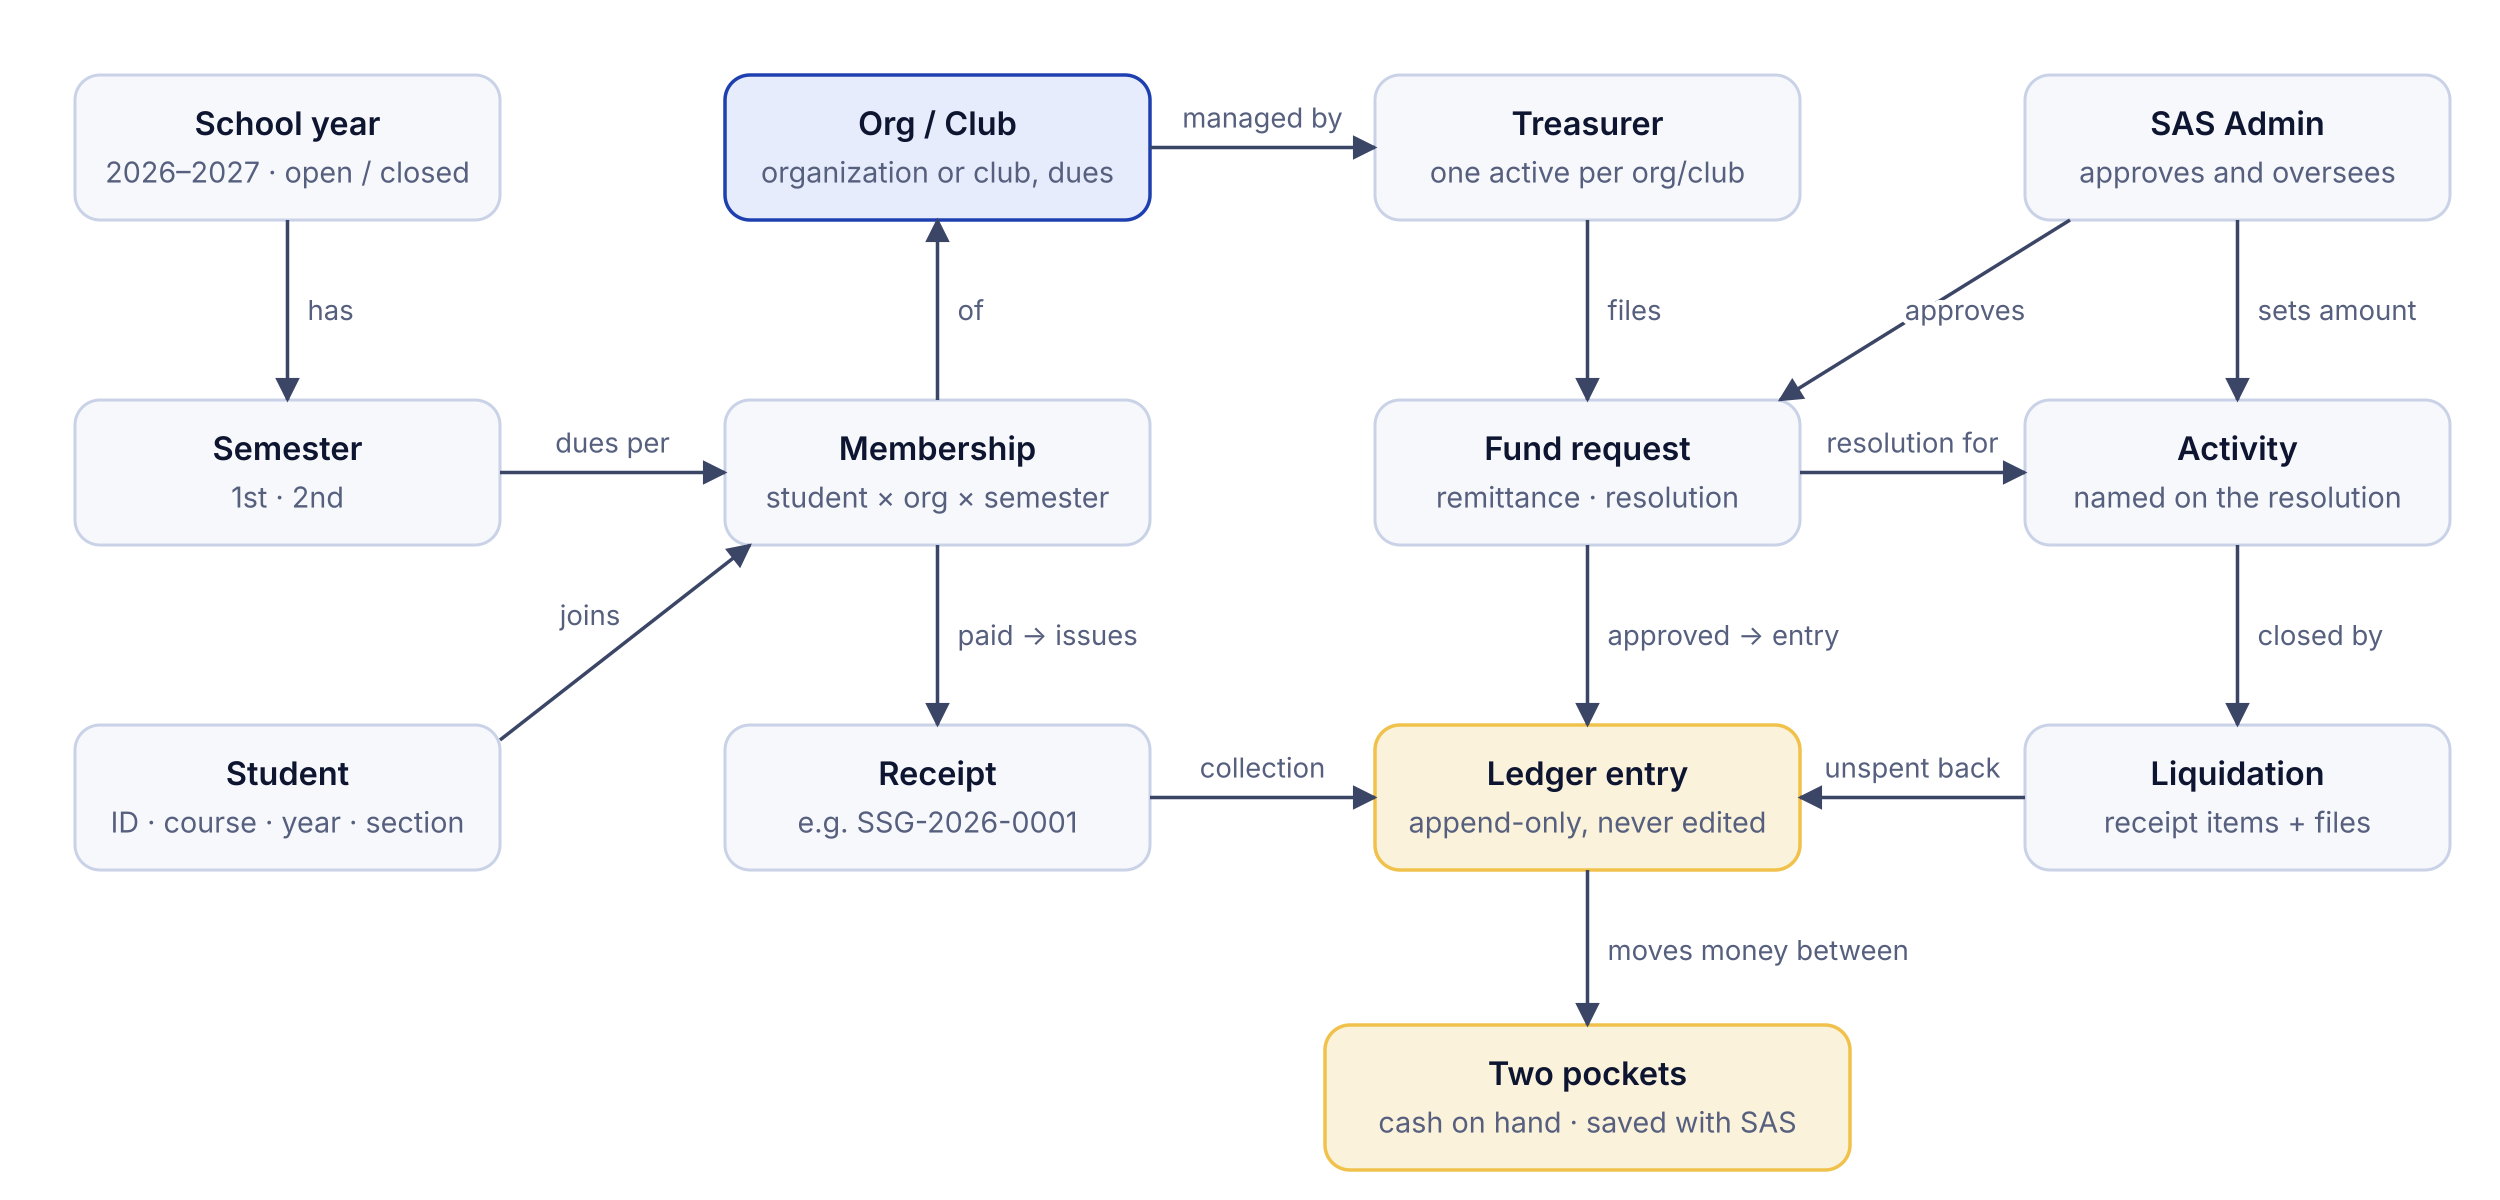
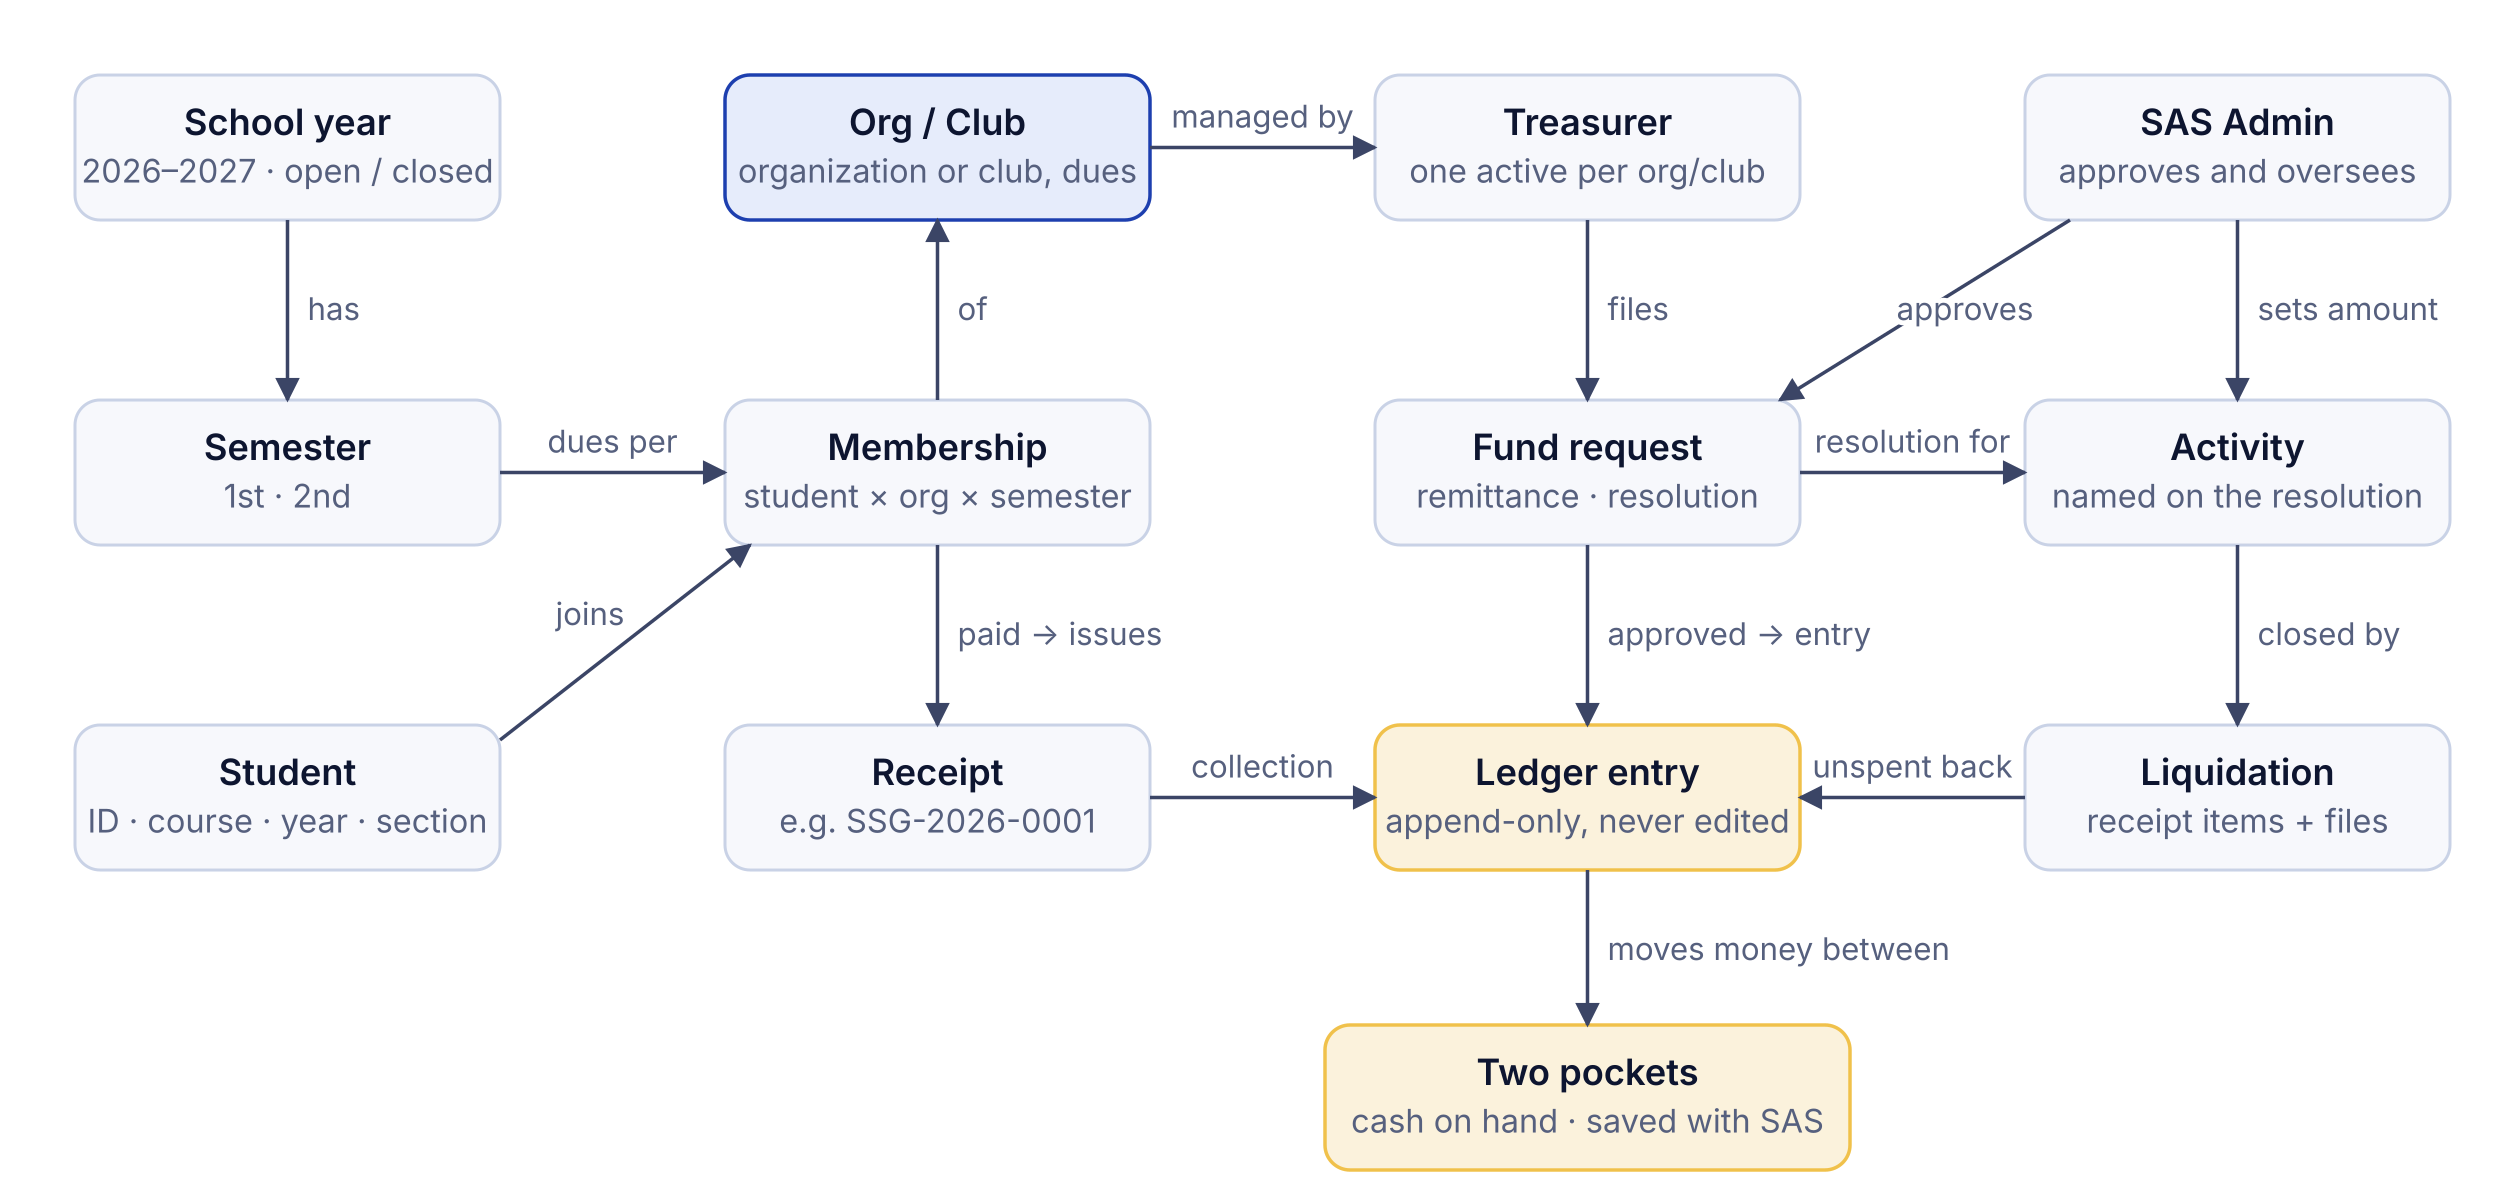
<svg xmlns="http://www.w3.org/2000/svg" viewBox="0 0 1000 480" role="img" aria-label="Conceptual model: a school year has semesters; students join orgs and clubs through memberships; a paid membership issues a receipt and a collection ledger entry; treasurers file fund requests (remittances and resolution requests) that SAS approves into ledger entries; a resolution request funds one activity, SAS sets its amount, and a liquidation with receipt items closes it and returns unspent money; ledger entries move money between cash on hand and saved with SAS." width="1000" height="480">
  <defs>
    <marker id="a2" viewBox="0 0 10 10" refX="9" refY="5" markerWidth="7" markerHeight="7" orient="auto-start-reverse">
      <path d="M0,0 L10,5 L0,10 z" fill="rgb(59, 69, 102)" fill-opacity="1" stroke="none" stroke-width="1px" stroke-dasharray="none" stroke-linejoin="miter" stroke-linecap="butt" stroke-opacity="1" opacity="1" font-size="15px" font-weight="400" />
    </marker>
  </defs>
  <rect x="0" y="0" width="1000" height="480" fill="#FFFFFF" />
  <rect x="30" y="30" width="170" height="58" rx="10" fill="rgb(247, 248, 252)" fill-opacity="1" stroke="rgb(201, 210, 230)" stroke-width="1.2px" stroke-dasharray="none" stroke-linejoin="miter" stroke-linecap="butt" stroke-opacity="1" opacity="1" font-size="15px" font-weight="400" />
-   <text x="115" y="54" text-anchor="middle" fill="rgb(13, 21, 48)" fill-opacity="1" stroke="none" stroke-width="1px" stroke-dasharray="none" stroke-linejoin="miter" stroke-linecap="butt" stroke-opacity="1" opacity="1" font-size="13px" font-weight="600" font-family="Inter, Arial, Helvetica, sans-serif">School year</text>
-   <text x="115" y="73" text-anchor="middle" fill="rgb(86, 96, 126)" fill-opacity="1" stroke="none" stroke-width="1px" stroke-dasharray="none" stroke-linejoin="miter" stroke-linecap="butt" stroke-opacity="1" opacity="1" font-size="11.5px" font-weight="400" font-family="Inter, Arial, Helvetica, sans-serif">2026–2027 · open / closed</text>
+   <text x="115" y="54" text-anchor="middle" fill="rgb(13, 21, 48)" fill-opacity="1" stroke="none" stroke-width="1px" stroke-dasharray="none" stroke-linejoin="miter" stroke-linecap="butt" stroke-opacity="1" opacity="1" font-size="14.5px" font-weight="600" font-family="Inter, Arial, Helvetica, sans-serif">School year</text>
+   <text x="115" y="73" text-anchor="middle" fill="rgb(86, 96, 126)" fill-opacity="1" stroke="none" stroke-width="1px" stroke-dasharray="none" stroke-linejoin="miter" stroke-linecap="butt" stroke-opacity="1" opacity="1" font-size="13px" font-weight="400" font-family="Inter, Arial, Helvetica, sans-serif">2026–2027 · open / closed</text>
  <rect x="290" y="30" width="170" height="58" rx="10" fill="rgb(230, 236, 251)" fill-opacity="1" stroke="rgb(29, 63, 175)" stroke-width="1.4px" stroke-dasharray="none" stroke-linejoin="miter" stroke-linecap="butt" stroke-opacity="1" opacity="1" font-size="15px" font-weight="400" />
-   <text x="375" y="54" text-anchor="middle" fill="rgb(13, 21, 48)" fill-opacity="1" stroke="none" stroke-width="1px" stroke-dasharray="none" stroke-linejoin="miter" stroke-linecap="butt" stroke-opacity="1" opacity="1" font-size="13px" font-weight="600" font-family="Inter, Arial, Helvetica, sans-serif">Org / Club</text>
-   <text x="375" y="73" text-anchor="middle" fill="rgb(86, 96, 126)" fill-opacity="1" stroke="none" stroke-width="1px" stroke-dasharray="none" stroke-linejoin="miter" stroke-linecap="butt" stroke-opacity="1" opacity="1" font-size="11.5px" font-weight="400" font-family="Inter, Arial, Helvetica, sans-serif">organization or club, dues</text>
+   <text x="375" y="54" text-anchor="middle" fill="rgb(13, 21, 48)" fill-opacity="1" stroke="none" stroke-width="1px" stroke-dasharray="none" stroke-linejoin="miter" stroke-linecap="butt" stroke-opacity="1" opacity="1" font-size="14.5px" font-weight="600" font-family="Inter, Arial, Helvetica, sans-serif">Org / Club</text>
+   <text x="375" y="73" text-anchor="middle" fill="rgb(86, 96, 126)" fill-opacity="1" stroke="none" stroke-width="1px" stroke-dasharray="none" stroke-linejoin="miter" stroke-linecap="butt" stroke-opacity="1" opacity="1" font-size="13px" font-weight="400" font-family="Inter, Arial, Helvetica, sans-serif">organization or club, dues</text>
  <rect x="550" y="30" width="170" height="58" rx="10" fill="rgb(247, 248, 252)" fill-opacity="1" stroke="rgb(201, 210, 230)" stroke-width="1.2px" stroke-dasharray="none" stroke-linejoin="miter" stroke-linecap="butt" stroke-opacity="1" opacity="1" font-size="15px" font-weight="400" />
-   <text x="635" y="54" text-anchor="middle" fill="rgb(13, 21, 48)" fill-opacity="1" stroke="none" stroke-width="1px" stroke-dasharray="none" stroke-linejoin="miter" stroke-linecap="butt" stroke-opacity="1" opacity="1" font-size="13px" font-weight="600" font-family="Inter, Arial, Helvetica, sans-serif">Treasurer</text>
-   <text x="635" y="73" text-anchor="middle" fill="rgb(86, 96, 126)" fill-opacity="1" stroke="none" stroke-width="1px" stroke-dasharray="none" stroke-linejoin="miter" stroke-linecap="butt" stroke-opacity="1" opacity="1" font-size="11.5px" font-weight="400" font-family="Inter, Arial, Helvetica, sans-serif">one active per org/club</text>
+   <text x="635" y="54" text-anchor="middle" fill="rgb(13, 21, 48)" fill-opacity="1" stroke="none" stroke-width="1px" stroke-dasharray="none" stroke-linejoin="miter" stroke-linecap="butt" stroke-opacity="1" opacity="1" font-size="14.5px" font-weight="600" font-family="Inter, Arial, Helvetica, sans-serif">Treasurer</text>
+   <text x="635" y="73" text-anchor="middle" fill="rgb(86, 96, 126)" fill-opacity="1" stroke="none" stroke-width="1px" stroke-dasharray="none" stroke-linejoin="miter" stroke-linecap="butt" stroke-opacity="1" opacity="1" font-size="13px" font-weight="400" font-family="Inter, Arial, Helvetica, sans-serif">one active per org/club</text>
  <rect x="810" y="30" width="170" height="58" rx="10" fill="rgb(247, 248, 252)" fill-opacity="1" stroke="rgb(201, 210, 230)" stroke-width="1.2px" stroke-dasharray="none" stroke-linejoin="miter" stroke-linecap="butt" stroke-opacity="1" opacity="1" font-size="15px" font-weight="400" />
-   <text x="895" y="54" text-anchor="middle" fill="rgb(13, 21, 48)" fill-opacity="1" stroke="none" stroke-width="1px" stroke-dasharray="none" stroke-linejoin="miter" stroke-linecap="butt" stroke-opacity="1" opacity="1" font-size="13px" font-weight="600" font-family="Inter, Arial, Helvetica, sans-serif">SAS Admin</text>
-   <text x="895" y="73" text-anchor="middle" fill="rgb(86, 96, 126)" fill-opacity="1" stroke="none" stroke-width="1px" stroke-dasharray="none" stroke-linejoin="miter" stroke-linecap="butt" stroke-opacity="1" opacity="1" font-size="11.5px" font-weight="400" font-family="Inter, Arial, Helvetica, sans-serif">approves and oversees</text>
+   <text x="895" y="54" text-anchor="middle" fill="rgb(13, 21, 48)" fill-opacity="1" stroke="none" stroke-width="1px" stroke-dasharray="none" stroke-linejoin="miter" stroke-linecap="butt" stroke-opacity="1" opacity="1" font-size="14.5px" font-weight="600" font-family="Inter, Arial, Helvetica, sans-serif">SAS Admin</text>
+   <text x="895" y="73" text-anchor="middle" fill="rgb(86, 96, 126)" fill-opacity="1" stroke="none" stroke-width="1px" stroke-dasharray="none" stroke-linejoin="miter" stroke-linecap="butt" stroke-opacity="1" opacity="1" font-size="13px" font-weight="400" font-family="Inter, Arial, Helvetica, sans-serif">approves and oversees</text>
  <rect x="30" y="160" width="170" height="58" rx="10" fill="rgb(247, 248, 252)" fill-opacity="1" stroke="rgb(201, 210, 230)" stroke-width="1.2px" stroke-dasharray="none" stroke-linejoin="miter" stroke-linecap="butt" stroke-opacity="1" opacity="1" font-size="15px" font-weight="400" />
-   <text x="115" y="184" text-anchor="middle" fill="rgb(13, 21, 48)" fill-opacity="1" stroke="none" stroke-width="1px" stroke-dasharray="none" stroke-linejoin="miter" stroke-linecap="butt" stroke-opacity="1" opacity="1" font-size="13px" font-weight="600" font-family="Inter, Arial, Helvetica, sans-serif">Semester</text>
-   <text x="115" y="203" text-anchor="middle" fill="rgb(86, 96, 126)" fill-opacity="1" stroke="none" stroke-width="1px" stroke-dasharray="none" stroke-linejoin="miter" stroke-linecap="butt" stroke-opacity="1" opacity="1" font-size="11.5px" font-weight="400" font-family="Inter, Arial, Helvetica, sans-serif">1st · 2nd</text>
+   <text x="115" y="184" text-anchor="middle" fill="rgb(13, 21, 48)" fill-opacity="1" stroke="none" stroke-width="1px" stroke-dasharray="none" stroke-linejoin="miter" stroke-linecap="butt" stroke-opacity="1" opacity="1" font-size="14.5px" font-weight="600" font-family="Inter, Arial, Helvetica, sans-serif">Semester</text>
+   <text x="115" y="203" text-anchor="middle" fill="rgb(86, 96, 126)" fill-opacity="1" stroke="none" stroke-width="1px" stroke-dasharray="none" stroke-linejoin="miter" stroke-linecap="butt" stroke-opacity="1" opacity="1" font-size="13px" font-weight="400" font-family="Inter, Arial, Helvetica, sans-serif">1st · 2nd</text>
  <rect x="290" y="160" width="170" height="58" rx="10" fill="rgb(247, 248, 252)" fill-opacity="1" stroke="rgb(201, 210, 230)" stroke-width="1.2px" stroke-dasharray="none" stroke-linejoin="miter" stroke-linecap="butt" stroke-opacity="1" opacity="1" font-size="15px" font-weight="400" />
-   <text x="375" y="184" text-anchor="middle" fill="rgb(13, 21, 48)" fill-opacity="1" stroke="none" stroke-width="1px" stroke-dasharray="none" stroke-linejoin="miter" stroke-linecap="butt" stroke-opacity="1" opacity="1" font-size="13px" font-weight="600" font-family="Inter, Arial, Helvetica, sans-serif">Membership</text>
-   <text x="375" y="203" text-anchor="middle" fill="rgb(86, 96, 126)" fill-opacity="1" stroke="none" stroke-width="1px" stroke-dasharray="none" stroke-linejoin="miter" stroke-linecap="butt" stroke-opacity="1" opacity="1" font-size="11.5px" font-weight="400" font-family="Inter, Arial, Helvetica, sans-serif">student × org × semester</text>
+   <text x="375" y="184" text-anchor="middle" fill="rgb(13, 21, 48)" fill-opacity="1" stroke="none" stroke-width="1px" stroke-dasharray="none" stroke-linejoin="miter" stroke-linecap="butt" stroke-opacity="1" opacity="1" font-size="14.5px" font-weight="600" font-family="Inter, Arial, Helvetica, sans-serif">Membership</text>
+   <text x="375" y="203" text-anchor="middle" fill="rgb(86, 96, 126)" fill-opacity="1" stroke="none" stroke-width="1px" stroke-dasharray="none" stroke-linejoin="miter" stroke-linecap="butt" stroke-opacity="1" opacity="1" font-size="13px" font-weight="400" font-family="Inter, Arial, Helvetica, sans-serif">student × org × semester</text>
  <rect x="550" y="160" width="170" height="58" rx="10" fill="rgb(247, 248, 252)" fill-opacity="1" stroke="rgb(201, 210, 230)" stroke-width="1.2px" stroke-dasharray="none" stroke-linejoin="miter" stroke-linecap="butt" stroke-opacity="1" opacity="1" font-size="15px" font-weight="400" />
-   <text x="635" y="184" text-anchor="middle" fill="rgb(13, 21, 48)" fill-opacity="1" stroke="none" stroke-width="1px" stroke-dasharray="none" stroke-linejoin="miter" stroke-linecap="butt" stroke-opacity="1" opacity="1" font-size="13px" font-weight="600" font-family="Inter, Arial, Helvetica, sans-serif">Fund request</text>
-   <text x="635" y="203" text-anchor="middle" fill="rgb(86, 96, 126)" fill-opacity="1" stroke="none" stroke-width="1px" stroke-dasharray="none" stroke-linejoin="miter" stroke-linecap="butt" stroke-opacity="1" opacity="1" font-size="11.5px" font-weight="400" font-family="Inter, Arial, Helvetica, sans-serif">remittance · resolution</text>
+   <text x="635" y="184" text-anchor="middle" fill="rgb(13, 21, 48)" fill-opacity="1" stroke="none" stroke-width="1px" stroke-dasharray="none" stroke-linejoin="miter" stroke-linecap="butt" stroke-opacity="1" opacity="1" font-size="14.5px" font-weight="600" font-family="Inter, Arial, Helvetica, sans-serif">Fund request</text>
+   <text x="635" y="203" text-anchor="middle" fill="rgb(86, 96, 126)" fill-opacity="1" stroke="none" stroke-width="1px" stroke-dasharray="none" stroke-linejoin="miter" stroke-linecap="butt" stroke-opacity="1" opacity="1" font-size="13px" font-weight="400" font-family="Inter, Arial, Helvetica, sans-serif">remittance · resolution</text>
  <rect x="810" y="160" width="170" height="58" rx="10" fill="rgb(247, 248, 252)" fill-opacity="1" stroke="rgb(201, 210, 230)" stroke-width="1.2px" stroke-dasharray="none" stroke-linejoin="miter" stroke-linecap="butt" stroke-opacity="1" opacity="1" font-size="15px" font-weight="400" />
-   <text x="895" y="184" text-anchor="middle" fill="rgb(13, 21, 48)" fill-opacity="1" stroke="none" stroke-width="1px" stroke-dasharray="none" stroke-linejoin="miter" stroke-linecap="butt" stroke-opacity="1" opacity="1" font-size="13px" font-weight="600" font-family="Inter, Arial, Helvetica, sans-serif">Activity</text>
-   <text x="895" y="203" text-anchor="middle" fill="rgb(86, 96, 126)" fill-opacity="1" stroke="none" stroke-width="1px" stroke-dasharray="none" stroke-linejoin="miter" stroke-linecap="butt" stroke-opacity="1" opacity="1" font-size="11.5px" font-weight="400" font-family="Inter, Arial, Helvetica, sans-serif">named on the resolution</text>
+   <text x="895" y="184" text-anchor="middle" fill="rgb(13, 21, 48)" fill-opacity="1" stroke="none" stroke-width="1px" stroke-dasharray="none" stroke-linejoin="miter" stroke-linecap="butt" stroke-opacity="1" opacity="1" font-size="14.5px" font-weight="600" font-family="Inter, Arial, Helvetica, sans-serif">Activity</text>
+   <text x="895" y="203" text-anchor="middle" fill="rgb(86, 96, 126)" fill-opacity="1" stroke="none" stroke-width="1px" stroke-dasharray="none" stroke-linejoin="miter" stroke-linecap="butt" stroke-opacity="1" opacity="1" font-size="13px" font-weight="400" font-family="Inter, Arial, Helvetica, sans-serif">named on the resolution</text>
  <rect x="30" y="290" width="170" height="58" rx="10" fill="rgb(247, 248, 252)" fill-opacity="1" stroke="rgb(201, 210, 230)" stroke-width="1.2px" stroke-dasharray="none" stroke-linejoin="miter" stroke-linecap="butt" stroke-opacity="1" opacity="1" font-size="15px" font-weight="400" />
-   <text x="115" y="314" text-anchor="middle" fill="rgb(13, 21, 48)" fill-opacity="1" stroke="none" stroke-width="1px" stroke-dasharray="none" stroke-linejoin="miter" stroke-linecap="butt" stroke-opacity="1" opacity="1" font-size="13px" font-weight="600" font-family="Inter, Arial, Helvetica, sans-serif">Student</text>
-   <text x="115" y="333" text-anchor="middle" fill="rgb(86, 96, 126)" fill-opacity="1" stroke="none" stroke-width="1px" stroke-dasharray="none" stroke-linejoin="miter" stroke-linecap="butt" stroke-opacity="1" opacity="1" font-size="11.5px" font-weight="400" font-family="Inter, Arial, Helvetica, sans-serif">ID · course · year · section</text>
+   <text x="115" y="314" text-anchor="middle" fill="rgb(13, 21, 48)" fill-opacity="1" stroke="none" stroke-width="1px" stroke-dasharray="none" stroke-linejoin="miter" stroke-linecap="butt" stroke-opacity="1" opacity="1" font-size="14.5px" font-weight="600" font-family="Inter, Arial, Helvetica, sans-serif">Student</text>
+   <text x="115" y="333" text-anchor="middle" fill="rgb(86, 96, 126)" fill-opacity="1" stroke="none" stroke-width="1px" stroke-dasharray="none" stroke-linejoin="miter" stroke-linecap="butt" stroke-opacity="1" opacity="1" font-size="13px" font-weight="400" font-family="Inter, Arial, Helvetica, sans-serif">ID · course · year · section</text>
  <rect x="290" y="290" width="170" height="58" rx="10" fill="rgb(247, 248, 252)" fill-opacity="1" stroke="rgb(201, 210, 230)" stroke-width="1.2px" stroke-dasharray="none" stroke-linejoin="miter" stroke-linecap="butt" stroke-opacity="1" opacity="1" font-size="15px" font-weight="400" />
-   <text x="375" y="314" text-anchor="middle" fill="rgb(13, 21, 48)" fill-opacity="1" stroke="none" stroke-width="1px" stroke-dasharray="none" stroke-linejoin="miter" stroke-linecap="butt" stroke-opacity="1" opacity="1" font-size="13px" font-weight="600" font-family="Inter, Arial, Helvetica, sans-serif">Receipt</text>
-   <text x="375" y="333" text-anchor="middle" fill="rgb(86, 96, 126)" fill-opacity="1" stroke="none" stroke-width="1px" stroke-dasharray="none" stroke-linejoin="miter" stroke-linecap="butt" stroke-opacity="1" opacity="1" font-size="11.5px" font-weight="400" font-family="Inter, Arial, Helvetica, sans-serif">e.g. SSG-2026-0001</text>
+   <text x="375" y="314" text-anchor="middle" fill="rgb(13, 21, 48)" fill-opacity="1" stroke="none" stroke-width="1px" stroke-dasharray="none" stroke-linejoin="miter" stroke-linecap="butt" stroke-opacity="1" opacity="1" font-size="14.5px" font-weight="600" font-family="Inter, Arial, Helvetica, sans-serif">Receipt</text>
+   <text x="375" y="333" text-anchor="middle" fill="rgb(86, 96, 126)" fill-opacity="1" stroke="none" stroke-width="1px" stroke-dasharray="none" stroke-linejoin="miter" stroke-linecap="butt" stroke-opacity="1" opacity="1" font-size="13px" font-weight="400" font-family="Inter, Arial, Helvetica, sans-serif">e.g. SSG-2026-0001</text>
  <rect x="550" y="290" width="170" height="58" rx="10" fill="rgb(251, 242, 220)" fill-opacity="1" stroke="rgb(240, 193, 75)" stroke-width="1.4px" stroke-dasharray="none" stroke-linejoin="miter" stroke-linecap="butt" stroke-opacity="1" opacity="1" font-size="15px" font-weight="400" />
-   <text x="635" y="314" text-anchor="middle" fill="rgb(13, 21, 48)" fill-opacity="1" stroke="none" stroke-width="1px" stroke-dasharray="none" stroke-linejoin="miter" stroke-linecap="butt" stroke-opacity="1" opacity="1" font-size="13px" font-weight="600" font-family="Inter, Arial, Helvetica, sans-serif">Ledger entry</text>
-   <text x="635" y="333" text-anchor="middle" fill="rgb(86, 96, 126)" fill-opacity="1" stroke="none" stroke-width="1px" stroke-dasharray="none" stroke-linejoin="miter" stroke-linecap="butt" stroke-opacity="1" opacity="1" font-size="11.5px" font-weight="400" font-family="Inter, Arial, Helvetica, sans-serif">append-only, never edited</text>
+   <text x="635" y="314" text-anchor="middle" fill="rgb(13, 21, 48)" fill-opacity="1" stroke="none" stroke-width="1px" stroke-dasharray="none" stroke-linejoin="miter" stroke-linecap="butt" stroke-opacity="1" opacity="1" font-size="14.5px" font-weight="600" font-family="Inter, Arial, Helvetica, sans-serif">Ledger entry</text>
+   <text x="635" y="333" text-anchor="middle" fill="rgb(86, 96, 126)" fill-opacity="1" stroke="none" stroke-width="1px" stroke-dasharray="none" stroke-linejoin="miter" stroke-linecap="butt" stroke-opacity="1" opacity="1" font-size="13px" font-weight="400" font-family="Inter, Arial, Helvetica, sans-serif">append-only, never edited</text>
  <rect x="810" y="290" width="170" height="58" rx="10" fill="rgb(247, 248, 252)" fill-opacity="1" stroke="rgb(201, 210, 230)" stroke-width="1.2px" stroke-dasharray="none" stroke-linejoin="miter" stroke-linecap="butt" stroke-opacity="1" opacity="1" font-size="15px" font-weight="400" />
-   <text x="895" y="314" text-anchor="middle" fill="rgb(13, 21, 48)" fill-opacity="1" stroke="none" stroke-width="1px" stroke-dasharray="none" stroke-linejoin="miter" stroke-linecap="butt" stroke-opacity="1" opacity="1" font-size="13px" font-weight="600" font-family="Inter, Arial, Helvetica, sans-serif">Liquidation</text>
-   <text x="895" y="333" text-anchor="middle" fill="rgb(86, 96, 126)" fill-opacity="1" stroke="none" stroke-width="1px" stroke-dasharray="none" stroke-linejoin="miter" stroke-linecap="butt" stroke-opacity="1" opacity="1" font-size="11.5px" font-weight="400" font-family="Inter, Arial, Helvetica, sans-serif">receipt items + files</text>
+   <text x="895" y="314" text-anchor="middle" fill="rgb(13, 21, 48)" fill-opacity="1" stroke="none" stroke-width="1px" stroke-dasharray="none" stroke-linejoin="miter" stroke-linecap="butt" stroke-opacity="1" opacity="1" font-size="14.5px" font-weight="600" font-family="Inter, Arial, Helvetica, sans-serif">Liquidation</text>
+   <text x="895" y="333" text-anchor="middle" fill="rgb(86, 96, 126)" fill-opacity="1" stroke="none" stroke-width="1px" stroke-dasharray="none" stroke-linejoin="miter" stroke-linecap="butt" stroke-opacity="1" opacity="1" font-size="13px" font-weight="400" font-family="Inter, Arial, Helvetica, sans-serif">receipt items + files</text>
  <rect x="530" y="410" width="210" height="58" rx="10" fill="rgb(251, 242, 220)" fill-opacity="1" stroke="rgb(240, 193, 75)" stroke-width="1.4px" stroke-dasharray="none" stroke-linejoin="miter" stroke-linecap="butt" stroke-opacity="1" opacity="1" font-size="15px" font-weight="400" />
-   <text x="635" y="434" text-anchor="middle" fill="rgb(13, 21, 48)" fill-opacity="1" stroke="none" stroke-width="1px" stroke-dasharray="none" stroke-linejoin="miter" stroke-linecap="butt" stroke-opacity="1" opacity="1" font-size="13px" font-weight="600" font-family="Inter, Arial, Helvetica, sans-serif">Two pockets</text>
-   <text x="635" y="453" text-anchor="middle" fill="rgb(86, 96, 126)" fill-opacity="1" stroke="none" stroke-width="1px" stroke-dasharray="none" stroke-linejoin="miter" stroke-linecap="butt" stroke-opacity="1" opacity="1" font-size="11.5px" font-weight="400" font-family="Inter, Arial, Helvetica, sans-serif">cash on hand · saved with SAS</text>
+   <text x="635" y="434" text-anchor="middle" fill="rgb(13, 21, 48)" fill-opacity="1" stroke="none" stroke-width="1px" stroke-dasharray="none" stroke-linejoin="miter" stroke-linecap="butt" stroke-opacity="1" opacity="1" font-size="14.5px" font-weight="600" font-family="Inter, Arial, Helvetica, sans-serif">Two pockets</text>
+   <text x="635" y="453" text-anchor="middle" fill="rgb(86, 96, 126)" fill-opacity="1" stroke="none" stroke-width="1px" stroke-dasharray="none" stroke-linejoin="miter" stroke-linecap="butt" stroke-opacity="1" opacity="1" font-size="13px" font-weight="400" font-family="Inter, Arial, Helvetica, sans-serif">cash on hand · saved with SAS</text>
  <line x1="115" y1="88" x2="115" y2="160" marker-end="url(#a2)" fill="none" fill-opacity="1" stroke="rgb(59, 69, 102)" stroke-width="1.4px" stroke-dasharray="none" stroke-linejoin="miter" stroke-linecap="butt" stroke-opacity="1" opacity="1" font-size="15px" font-weight="400" />
-   <text x="123" y="128" fill="rgb(86, 96, 126)" fill-opacity="1" stroke="rgb(255, 255, 255)" stroke-width="4px" stroke-dasharray="none" stroke-linejoin="round" stroke-linecap="butt" stroke-opacity="1" opacity="1" font-size="11px" font-weight="400" paint-order="stroke" font-family="Inter, Arial, Helvetica, sans-serif">has</text>
+   <text x="123" y="128" fill="rgb(86, 96, 126)" fill-opacity="1" stroke="rgb(255, 255, 255)" stroke-width="4px" stroke-dasharray="none" stroke-linejoin="round" stroke-linecap="butt" stroke-opacity="1" opacity="1" font-size="12.5px" font-weight="400" paint-order="stroke" font-family="Inter, Arial, Helvetica, sans-serif">has</text>
  <line x1="460" y1="59" x2="550" y2="59" marker-end="url(#a2)" fill="none" fill-opacity="1" stroke="rgb(59, 69, 102)" stroke-width="1.4px" stroke-dasharray="none" stroke-linejoin="miter" stroke-linecap="butt" stroke-opacity="1" opacity="1" font-size="15px" font-weight="400" />
-   <text x="505" y="51" text-anchor="middle" fill="rgb(86, 96, 126)" fill-opacity="1" stroke="rgb(255, 255, 255)" stroke-width="4px" stroke-dasharray="none" stroke-linejoin="round" stroke-linecap="butt" stroke-opacity="1" opacity="1" font-size="11px" font-weight="400" paint-order="stroke" font-family="Inter, Arial, Helvetica, sans-serif">managed by</text>
+   <text x="505" y="51" text-anchor="middle" fill="rgb(86, 96, 126)" fill-opacity="1" stroke="rgb(255, 255, 255)" stroke-width="4px" stroke-dasharray="none" stroke-linejoin="round" stroke-linecap="butt" stroke-opacity="1" opacity="1" font-size="12.5px" font-weight="400" paint-order="stroke" font-family="Inter, Arial, Helvetica, sans-serif">managed by</text>
  <line x1="375" y1="160" x2="375" y2="88" marker-end="url(#a2)" fill="none" fill-opacity="1" stroke="rgb(59, 69, 102)" stroke-width="1.4px" stroke-dasharray="none" stroke-linejoin="miter" stroke-linecap="butt" stroke-opacity="1" opacity="1" font-size="15px" font-weight="400" />
-   <text x="383" y="128" fill="rgb(86, 96, 126)" fill-opacity="1" stroke="rgb(255, 255, 255)" stroke-width="4px" stroke-dasharray="none" stroke-linejoin="round" stroke-linecap="butt" stroke-opacity="1" opacity="1" font-size="11px" font-weight="400" paint-order="stroke" font-family="Inter, Arial, Helvetica, sans-serif">of</text>
+   <text x="383" y="128" fill="rgb(86, 96, 126)" fill-opacity="1" stroke="rgb(255, 255, 255)" stroke-width="4px" stroke-dasharray="none" stroke-linejoin="round" stroke-linecap="butt" stroke-opacity="1" opacity="1" font-size="12.5px" font-weight="400" paint-order="stroke" font-family="Inter, Arial, Helvetica, sans-serif">of</text>
  <line x1="200" y1="189" x2="290" y2="189" marker-end="url(#a2)" fill="none" fill-opacity="1" stroke="rgb(59, 69, 102)" stroke-width="1.4px" stroke-dasharray="none" stroke-linejoin="miter" stroke-linecap="butt" stroke-opacity="1" opacity="1" font-size="15px" font-weight="400" />
-   <text x="245" y="181" text-anchor="middle" fill="rgb(86, 96, 126)" fill-opacity="1" stroke="rgb(255, 255, 255)" stroke-width="4px" stroke-dasharray="none" stroke-linejoin="round" stroke-linecap="butt" stroke-opacity="1" opacity="1" font-size="11px" font-weight="400" paint-order="stroke" font-family="Inter, Arial, Helvetica, sans-serif">dues per</text>
+   <text x="245" y="181" text-anchor="middle" fill="rgb(86, 96, 126)" fill-opacity="1" stroke="rgb(255, 255, 255)" stroke-width="4px" stroke-dasharray="none" stroke-linejoin="round" stroke-linecap="butt" stroke-opacity="1" opacity="1" font-size="12.5px" font-weight="400" paint-order="stroke" font-family="Inter, Arial, Helvetica, sans-serif">dues per</text>
  <line x1="200" y1="296" x2="300" y2="218" marker-end="url(#a2)" fill="none" fill-opacity="1" stroke="rgb(59, 69, 102)" stroke-width="1.4px" stroke-dasharray="none" stroke-linejoin="miter" stroke-linecap="butt" stroke-opacity="1" opacity="1" font-size="15px" font-weight="400" />
-   <text x="236" y="250" text-anchor="middle" fill="rgb(86, 96, 126)" fill-opacity="1" stroke="rgb(255, 255, 255)" stroke-width="4px" stroke-dasharray="none" stroke-linejoin="round" stroke-linecap="butt" stroke-opacity="1" opacity="1" font-size="11px" font-weight="400" paint-order="stroke" font-family="Inter, Arial, Helvetica, sans-serif">joins</text>
+   <text x="236" y="250" text-anchor="middle" fill="rgb(86, 96, 126)" fill-opacity="1" stroke="rgb(255, 255, 255)" stroke-width="4px" stroke-dasharray="none" stroke-linejoin="round" stroke-linecap="butt" stroke-opacity="1" opacity="1" font-size="12.5px" font-weight="400" paint-order="stroke" font-family="Inter, Arial, Helvetica, sans-serif">joins</text>
  <line x1="375" y1="218" x2="375" y2="290" marker-end="url(#a2)" fill="none" fill-opacity="1" stroke="rgb(59, 69, 102)" stroke-width="1.4px" stroke-dasharray="none" stroke-linejoin="miter" stroke-linecap="butt" stroke-opacity="1" opacity="1" font-size="15px" font-weight="400" />
-   <text x="383" y="258" fill="rgb(86, 96, 126)" fill-opacity="1" stroke="rgb(255, 255, 255)" stroke-width="4px" stroke-dasharray="none" stroke-linejoin="round" stroke-linecap="butt" stroke-opacity="1" opacity="1" font-size="11px" font-weight="400" paint-order="stroke" font-family="Inter, Arial, Helvetica, sans-serif">paid → issues</text>
+   <text x="383" y="258" fill="rgb(86, 96, 126)" fill-opacity="1" stroke="rgb(255, 255, 255)" stroke-width="4px" stroke-dasharray="none" stroke-linejoin="round" stroke-linecap="butt" stroke-opacity="1" opacity="1" font-size="12.5px" font-weight="400" paint-order="stroke" font-family="Inter, Arial, Helvetica, sans-serif">paid → issues</text>
  <line x1="460" y1="319" x2="550" y2="319" marker-end="url(#a2)" fill="none" fill-opacity="1" stroke="rgb(59, 69, 102)" stroke-width="1.4px" stroke-dasharray="none" stroke-linejoin="miter" stroke-linecap="butt" stroke-opacity="1" opacity="1" font-size="15px" font-weight="400" />
-   <text x="505" y="311" text-anchor="middle" fill="rgb(86, 96, 126)" fill-opacity="1" stroke="rgb(255, 255, 255)" stroke-width="4px" stroke-dasharray="none" stroke-linejoin="round" stroke-linecap="butt" stroke-opacity="1" opacity="1" font-size="11px" font-weight="400" paint-order="stroke" font-family="Inter, Arial, Helvetica, sans-serif">collection</text>
+   <text x="505" y="311" text-anchor="middle" fill="rgb(86, 96, 126)" fill-opacity="1" stroke="rgb(255, 255, 255)" stroke-width="4px" stroke-dasharray="none" stroke-linejoin="round" stroke-linecap="butt" stroke-opacity="1" opacity="1" font-size="12.5px" font-weight="400" paint-order="stroke" font-family="Inter, Arial, Helvetica, sans-serif">collection</text>
  <line x1="635" y1="88" x2="635" y2="160" marker-end="url(#a2)" fill="none" fill-opacity="1" stroke="rgb(59, 69, 102)" stroke-width="1.4px" stroke-dasharray="none" stroke-linejoin="miter" stroke-linecap="butt" stroke-opacity="1" opacity="1" font-size="15px" font-weight="400" />
-   <text x="643" y="128" fill="rgb(86, 96, 126)" fill-opacity="1" stroke="rgb(255, 255, 255)" stroke-width="4px" stroke-dasharray="none" stroke-linejoin="round" stroke-linecap="butt" stroke-opacity="1" opacity="1" font-size="11px" font-weight="400" paint-order="stroke" font-family="Inter, Arial, Helvetica, sans-serif">files</text>
+   <text x="643" y="128" fill="rgb(86, 96, 126)" fill-opacity="1" stroke="rgb(255, 255, 255)" stroke-width="4px" stroke-dasharray="none" stroke-linejoin="round" stroke-linecap="butt" stroke-opacity="1" opacity="1" font-size="12.5px" font-weight="400" paint-order="stroke" font-family="Inter, Arial, Helvetica, sans-serif">files</text>
  <line x1="828" y1="88" x2="712" y2="160" marker-end="url(#a2)" fill="none" fill-opacity="1" stroke="rgb(59, 69, 102)" stroke-width="1.4px" stroke-dasharray="none" stroke-linejoin="miter" stroke-linecap="butt" stroke-opacity="1" opacity="1" font-size="15px" font-weight="400" />
-   <text x="786" y="128" text-anchor="middle" fill="rgb(86, 96, 126)" fill-opacity="1" stroke="rgb(255, 255, 255)" stroke-width="4px" stroke-dasharray="none" stroke-linejoin="round" stroke-linecap="butt" stroke-opacity="1" opacity="1" font-size="11px" font-weight="400" paint-order="stroke" font-family="Inter, Arial, Helvetica, sans-serif">approves</text>
+   <text x="786" y="128" text-anchor="middle" fill="rgb(86, 96, 126)" fill-opacity="1" stroke="rgb(255, 255, 255)" stroke-width="4px" stroke-dasharray="none" stroke-linejoin="round" stroke-linecap="butt" stroke-opacity="1" opacity="1" font-size="12.5px" font-weight="400" paint-order="stroke" font-family="Inter, Arial, Helvetica, sans-serif">approves</text>
  <line x1="635" y1="218" x2="635" y2="290" marker-end="url(#a2)" fill="none" fill-opacity="1" stroke="rgb(59, 69, 102)" stroke-width="1.4px" stroke-dasharray="none" stroke-linejoin="miter" stroke-linecap="butt" stroke-opacity="1" opacity="1" font-size="15px" font-weight="400" />
-   <text x="643" y="258" fill="rgb(86, 96, 126)" fill-opacity="1" stroke="rgb(255, 255, 255)" stroke-width="4px" stroke-dasharray="none" stroke-linejoin="round" stroke-linecap="butt" stroke-opacity="1" opacity="1" font-size="11px" font-weight="400" paint-order="stroke" font-family="Inter, Arial, Helvetica, sans-serif">approved → entry</text>
+   <text x="643" y="258" fill="rgb(86, 96, 126)" fill-opacity="1" stroke="rgb(255, 255, 255)" stroke-width="4px" stroke-dasharray="none" stroke-linejoin="round" stroke-linecap="butt" stroke-opacity="1" opacity="1" font-size="12.5px" font-weight="400" paint-order="stroke" font-family="Inter, Arial, Helvetica, sans-serif">approved → entry</text>
  <line x1="895" y1="88" x2="895" y2="160" marker-end="url(#a2)" fill="none" fill-opacity="1" stroke="rgb(59, 69, 102)" stroke-width="1.4px" stroke-dasharray="none" stroke-linejoin="miter" stroke-linecap="butt" stroke-opacity="1" opacity="1" font-size="15px" font-weight="400" />
-   <text x="903" y="128" fill="rgb(86, 96, 126)" fill-opacity="1" stroke="rgb(255, 255, 255)" stroke-width="4px" stroke-dasharray="none" stroke-linejoin="round" stroke-linecap="butt" stroke-opacity="1" opacity="1" font-size="11px" font-weight="400" paint-order="stroke" font-family="Inter, Arial, Helvetica, sans-serif">sets amount</text>
+   <text x="903" y="128" fill="rgb(86, 96, 126)" fill-opacity="1" stroke="rgb(255, 255, 255)" stroke-width="4px" stroke-dasharray="none" stroke-linejoin="round" stroke-linecap="butt" stroke-opacity="1" opacity="1" font-size="12.5px" font-weight="400" paint-order="stroke" font-family="Inter, Arial, Helvetica, sans-serif">sets amount</text>
  <line x1="720" y1="189" x2="810" y2="189" marker-end="url(#a2)" fill="none" fill-opacity="1" stroke="rgb(59, 69, 102)" stroke-width="1.4px" stroke-dasharray="none" stroke-linejoin="miter" stroke-linecap="butt" stroke-opacity="1" opacity="1" font-size="15px" font-weight="400" />
-   <text x="765" y="181" text-anchor="middle" fill="rgb(86, 96, 126)" fill-opacity="1" stroke="rgb(255, 255, 255)" stroke-width="4px" stroke-dasharray="none" stroke-linejoin="round" stroke-linecap="butt" stroke-opacity="1" opacity="1" font-size="11px" font-weight="400" paint-order="stroke" font-family="Inter, Arial, Helvetica, sans-serif">resolution for</text>
+   <text x="765" y="181" text-anchor="middle" fill="rgb(86, 96, 126)" fill-opacity="1" stroke="rgb(255, 255, 255)" stroke-width="4px" stroke-dasharray="none" stroke-linejoin="round" stroke-linecap="butt" stroke-opacity="1" opacity="1" font-size="12.5px" font-weight="400" paint-order="stroke" font-family="Inter, Arial, Helvetica, sans-serif">resolution for</text>
  <line x1="895" y1="218" x2="895" y2="290" marker-end="url(#a2)" fill="none" fill-opacity="1" stroke="rgb(59, 69, 102)" stroke-width="1.4px" stroke-dasharray="none" stroke-linejoin="miter" stroke-linecap="butt" stroke-opacity="1" opacity="1" font-size="15px" font-weight="400" />
-   <text x="903" y="258" fill="rgb(86, 96, 126)" fill-opacity="1" stroke="rgb(255, 255, 255)" stroke-width="4px" stroke-dasharray="none" stroke-linejoin="round" stroke-linecap="butt" stroke-opacity="1" opacity="1" font-size="11px" font-weight="400" paint-order="stroke" font-family="Inter, Arial, Helvetica, sans-serif">closed by</text>
+   <text x="903" y="258" fill="rgb(86, 96, 126)" fill-opacity="1" stroke="rgb(255, 255, 255)" stroke-width="4px" stroke-dasharray="none" stroke-linejoin="round" stroke-linecap="butt" stroke-opacity="1" opacity="1" font-size="12.5px" font-weight="400" paint-order="stroke" font-family="Inter, Arial, Helvetica, sans-serif">closed by</text>
  <line x1="810" y1="319" x2="720" y2="319" marker-end="url(#a2)" fill="none" fill-opacity="1" stroke="rgb(59, 69, 102)" stroke-width="1.4px" stroke-dasharray="none" stroke-linejoin="miter" stroke-linecap="butt" stroke-opacity="1" opacity="1" font-size="15px" font-weight="400" />
-   <text x="765" y="311" text-anchor="middle" fill="rgb(86, 96, 126)" fill-opacity="1" stroke="rgb(255, 255, 255)" stroke-width="4px" stroke-dasharray="none" stroke-linejoin="round" stroke-linecap="butt" stroke-opacity="1" opacity="1" font-size="11px" font-weight="400" paint-order="stroke" font-family="Inter, Arial, Helvetica, sans-serif">unspent back</text>
+   <text x="765" y="311" text-anchor="middle" fill="rgb(86, 96, 126)" fill-opacity="1" stroke="rgb(255, 255, 255)" stroke-width="4px" stroke-dasharray="none" stroke-linejoin="round" stroke-linecap="butt" stroke-opacity="1" opacity="1" font-size="12.5px" font-weight="400" paint-order="stroke" font-family="Inter, Arial, Helvetica, sans-serif">unspent back</text>
  <line x1="635" y1="348" x2="635" y2="410" marker-end="url(#a2)" fill="none" fill-opacity="1" stroke="rgb(59, 69, 102)" stroke-width="1.4px" stroke-dasharray="none" stroke-linejoin="miter" stroke-linecap="butt" stroke-opacity="1" opacity="1" font-size="15px" font-weight="400" />
-   <text x="643" y="384" fill="rgb(86, 96, 126)" fill-opacity="1" stroke="rgb(255, 255, 255)" stroke-width="4px" stroke-dasharray="none" stroke-linejoin="round" stroke-linecap="butt" stroke-opacity="1" opacity="1" font-size="11px" font-weight="400" paint-order="stroke" font-family="Inter, Arial, Helvetica, sans-serif">moves money between</text>
+   <text x="643" y="384" fill="rgb(86, 96, 126)" fill-opacity="1" stroke="rgb(255, 255, 255)" stroke-width="4px" stroke-dasharray="none" stroke-linejoin="round" stroke-linecap="butt" stroke-opacity="1" opacity="1" font-size="12.5px" font-weight="400" paint-order="stroke" font-family="Inter, Arial, Helvetica, sans-serif">moves money between</text>
</svg>
